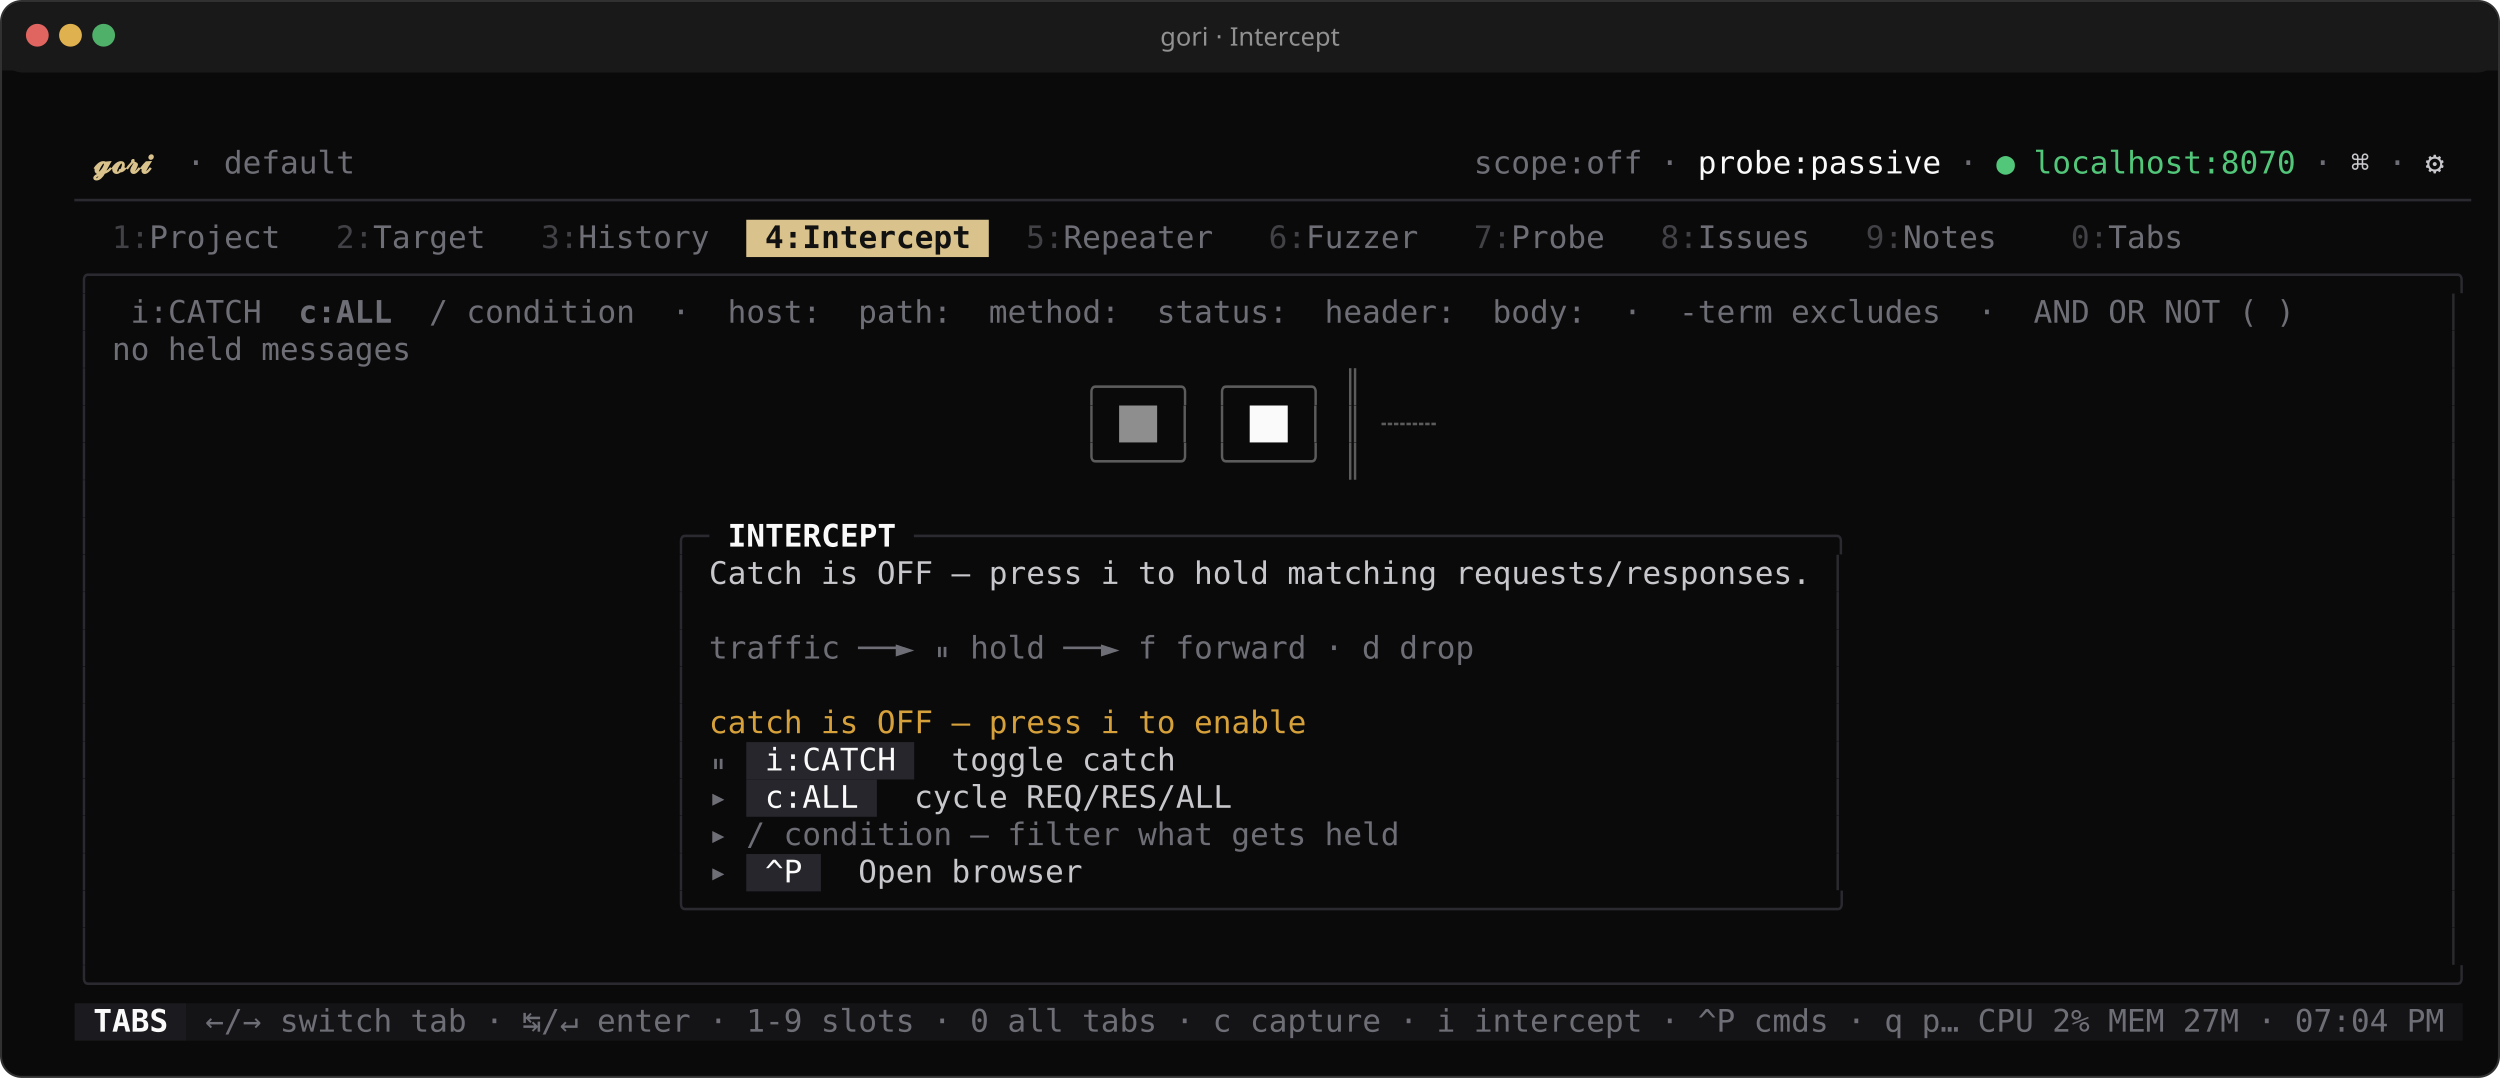
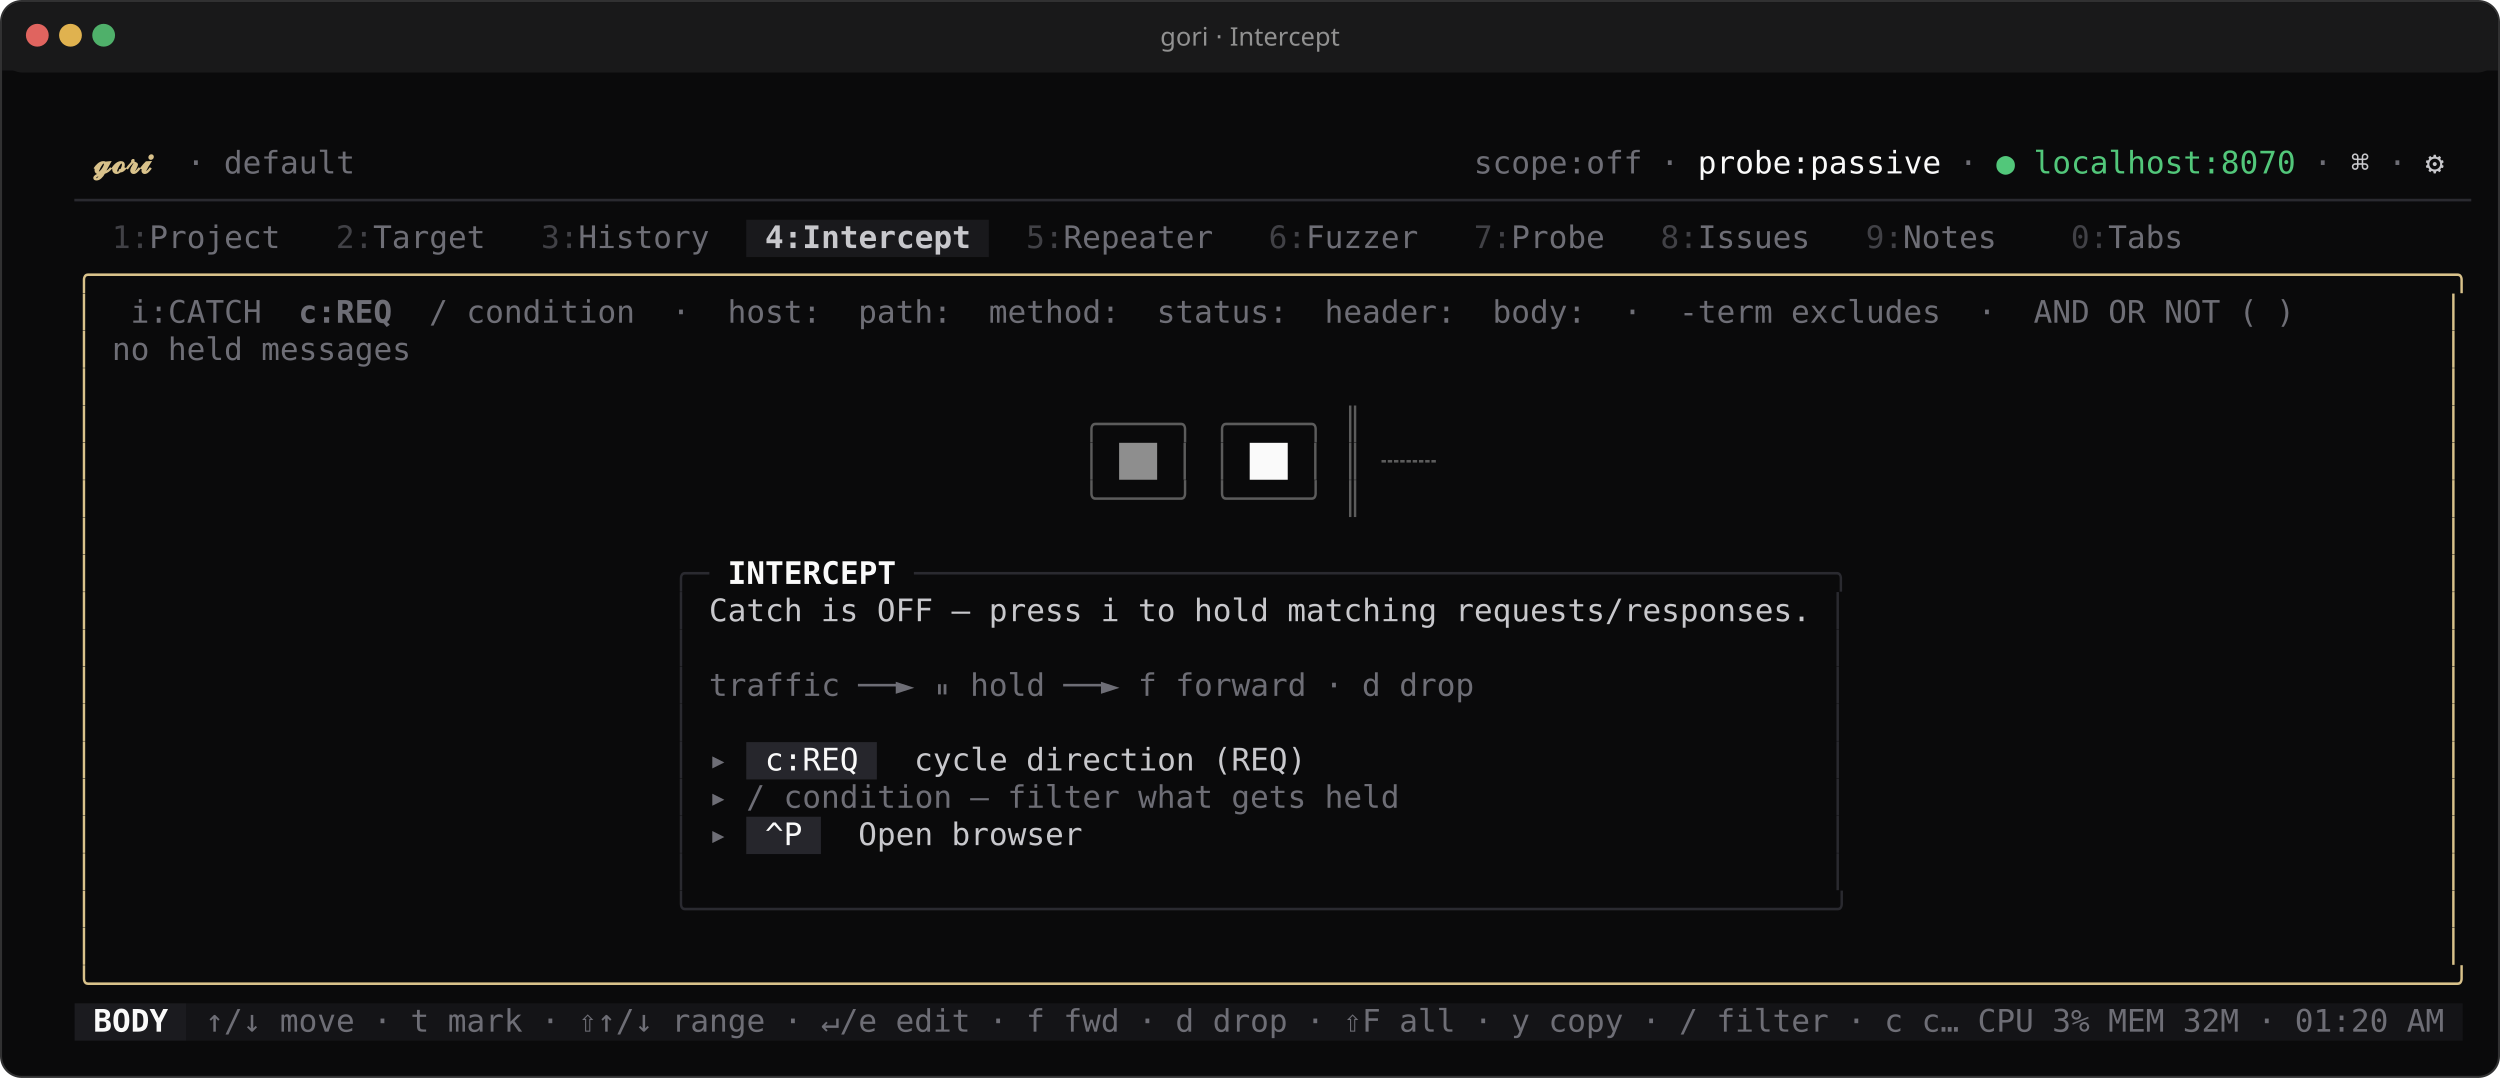
<svg xmlns="http://www.w3.org/2000/svg" width="1206" height="520" viewBox="0 0 1206.0 520.0" font-family="ui-monospace,'SF Mono','JetBrains Mono',Menlo,Consolas,monospace" font-size="15.0px" role="img" aria-label="gori · Intercept">
  <rect x="0.5" y="0.5" width="1205.0" height="519.0" rx="10" ry="10" fill="#0a0a0b" stroke="#313132" stroke-width="1" />
  <rect x="1" y="1" width="1204.0" height="34.0" rx="10" ry="10" fill="#19191a" />
  <rect x="1" y="24.0" width="1204.0" height="10" fill="#19191a" />
  <circle cx="18.0" cy="17.0" r="5.5" fill="#e0645f" />
  <circle cx="34.0" cy="17.0" r="5.5" fill="#e0b24f" />
  <circle cx="50.0" cy="17.0" r="5.5" fill="#4fb06a" />
  <text x="603.0" y="22.0" text-anchor="middle" fill="#919191" font-family="'Apple Symbols','Segoe UI Symbol','Cambria Math','STIX Two Math','Noto Sans Math','DejaVu Sans',ui-monospace,'SF Mono','JetBrains Mono',Menlo,Consolas,monospace" font-size="12.3px">gori · Intercept</text>
-   <rect x="360.00" y="106.00" width="117.00" height="18.00" fill="#d9c28b" />
-   <rect x="360.00" y="358.00" width="81.00" height="18.00" fill="#26262c" />
-   <rect x="360.00" y="376.00" width="63.00" height="18.00" fill="#26262c" />
-   <rect x="360.00" y="412.00" width="36.00" height="18.00" fill="#26262c" />
+   <rect x="360.00" y="106.00" width="117.00" height="18.00" fill="#19191c" />
+   <rect x="360.00" y="358.00" width="63.00" height="18.00" fill="#26262c" />
+   <rect x="360.00" y="394.00" width="36.00" height="18.00" fill="#26262c" />
  <rect x="36.00" y="484.00" width="54.00" height="18.00" fill="#1b1b1f" />
  <rect x="90.00" y="484.00" width="1098.00" height="18.00" fill="#141417" />
  <text x="45.00" y="83.68" textLength="36.00" lengthAdjust="spacingAndGlyphs" fill="#d9c28b" font-weight="700" xml:space="preserve">𝓰𝓸𝓻𝓲</text>
  <text x="90.00" y="83.68" textLength="9.00" lengthAdjust="spacingAndGlyphs" fill="#6e6e76" xml:space="preserve">·</text>
  <text x="108.00" y="83.68" textLength="63.00" lengthAdjust="spacingAndGlyphs" fill="#6e6e76" xml:space="preserve">default</text>
  <text x="711.00" y="83.68" textLength="81.00" lengthAdjust="spacingAndGlyphs" fill="#6e6e76" xml:space="preserve">scope:off</text>
  <text x="801.00" y="83.68" textLength="9.00" lengthAdjust="spacingAndGlyphs" fill="#6e6e76" xml:space="preserve">·</text>
  <text x="819.00" y="83.68" textLength="117.00" lengthAdjust="spacingAndGlyphs" fill="#fafafa" xml:space="preserve">probe:passive</text>
  <text x="945.00" y="83.68" textLength="9.00" lengthAdjust="spacingAndGlyphs" fill="#6e6e76" xml:space="preserve">·</text>
  <text x="963.00" y="83.68" textLength="9.00" lengthAdjust="spacingAndGlyphs" fill="#52c77a" xml:space="preserve">●</text>
  <text x="981.00" y="83.68" textLength="126.00" lengthAdjust="spacingAndGlyphs" fill="#52c77a" xml:space="preserve">localhost:8070</text>
  <text x="1116.00" y="83.68" textLength="9.00" lengthAdjust="spacingAndGlyphs" fill="#6e6e76" xml:space="preserve">·</text>
  <text x="1134.00" y="83.68" textLength="9.00" lengthAdjust="spacingAndGlyphs" fill="#c8c8cc" xml:space="preserve">⌘</text>
  <text x="1152.00" y="83.68" textLength="9.00" lengthAdjust="spacingAndGlyphs" fill="#6e6e76" xml:space="preserve">·</text>
  <text x="1170.00" y="83.68" textLength="9.00" lengthAdjust="spacingAndGlyphs" fill="#c8c8cc" xml:space="preserve">⚙</text>
  <text x="36.00" y="101.68" textLength="1152.00" lengthAdjust="spacingAndGlyphs" fill="#2a2a30" xml:space="preserve">────────────────────────────────────────────────────────────────────────────────────────────────────────────────────────────────</text>
  <text x="54.00" y="119.68" textLength="18.00" lengthAdjust="spacingAndGlyphs" fill="#414146" xml:space="preserve">1:</text>
  <text x="72.00" y="119.68" textLength="63.00" lengthAdjust="spacingAndGlyphs" fill="#6e6e76" xml:space="preserve">Project</text>
  <text x="162.00" y="119.68" textLength="18.00" lengthAdjust="spacingAndGlyphs" fill="#414146" xml:space="preserve">2:</text>
  <text x="180.00" y="119.68" textLength="54.00" lengthAdjust="spacingAndGlyphs" fill="#6e6e76" xml:space="preserve">Target</text>
  <text x="261.00" y="119.68" textLength="18.00" lengthAdjust="spacingAndGlyphs" fill="#414146" xml:space="preserve">3:</text>
  <text x="279.00" y="119.68" textLength="63.00" lengthAdjust="spacingAndGlyphs" fill="#6e6e76" xml:space="preserve">History</text>
-   <text x="369.00" y="119.68" textLength="99.00" lengthAdjust="spacingAndGlyphs" fill="#111111" font-weight="700" xml:space="preserve">4:Intercept</text>
+   <text x="369.00" y="119.68" textLength="99.00" lengthAdjust="spacingAndGlyphs" fill="#c8c8cc" font-weight="700" xml:space="preserve">4:Intercept</text>
  <text x="495.00" y="119.68" textLength="18.00" lengthAdjust="spacingAndGlyphs" fill="#414146" xml:space="preserve">5:</text>
  <text x="513.00" y="119.68" textLength="72.00" lengthAdjust="spacingAndGlyphs" fill="#6e6e76" xml:space="preserve">Repeater</text>
  <text x="612.00" y="119.68" textLength="18.00" lengthAdjust="spacingAndGlyphs" fill="#414146" xml:space="preserve">6:</text>
  <text x="630.00" y="119.68" textLength="54.00" lengthAdjust="spacingAndGlyphs" fill="#6e6e76" xml:space="preserve">Fuzzer</text>
  <text x="711.00" y="119.68" textLength="18.00" lengthAdjust="spacingAndGlyphs" fill="#414146" xml:space="preserve">7:</text>
  <text x="729.00" y="119.68" textLength="45.00" lengthAdjust="spacingAndGlyphs" fill="#6e6e76" xml:space="preserve">Probe</text>
  <text x="801.00" y="119.68" textLength="18.00" lengthAdjust="spacingAndGlyphs" fill="#414146" xml:space="preserve">8:</text>
  <text x="819.00" y="119.68" textLength="54.00" lengthAdjust="spacingAndGlyphs" fill="#6e6e76" xml:space="preserve">Issues</text>
  <text x="900.00" y="119.68" textLength="18.00" lengthAdjust="spacingAndGlyphs" fill="#414146" xml:space="preserve">9:</text>
  <text x="918.00" y="119.68" textLength="45.00" lengthAdjust="spacingAndGlyphs" fill="#6e6e76" xml:space="preserve">Notes</text>
  <text x="999.00" y="119.68" textLength="18.00" lengthAdjust="spacingAndGlyphs" fill="#414146" xml:space="preserve">0:</text>
  <text x="1017.00" y="119.68" textLength="36.00" lengthAdjust="spacingAndGlyphs" fill="#6e6e76" xml:space="preserve">Tabs</text>
-   <text x="36.00" y="137.68" textLength="1152.00" lengthAdjust="spacingAndGlyphs" fill="#2a2a30" xml:space="preserve">╭──────────────────────────────────────────────────────────────────────────────────────────────────────────────────────────────╮</text>
-   <text x="36.00" y="155.68" textLength="9.00" lengthAdjust="spacingAndGlyphs" fill="#2a2a30" xml:space="preserve">│</text>
+   <text x="36.00" y="137.68" textLength="1152.00" lengthAdjust="spacingAndGlyphs" fill="#d9c28b" xml:space="preserve">╭──────────────────────────────────────────────────────────────────────────────────────────────────────────────────────────────╮</text>
+   <text x="36.00" y="155.68" textLength="9.00" lengthAdjust="spacingAndGlyphs" fill="#d9c28b" xml:space="preserve">│</text>
  <text x="63.00" y="155.68" textLength="63.00" lengthAdjust="spacingAndGlyphs" fill="#6e6e76" xml:space="preserve">i:CATCH</text>
-   <text x="144.00" y="155.68" textLength="45.00" lengthAdjust="spacingAndGlyphs" fill="#6e6e76" font-weight="700" xml:space="preserve">c:ALL</text>
+   <text x="144.00" y="155.68" textLength="45.00" lengthAdjust="spacingAndGlyphs" fill="#6e6e76" font-weight="700" xml:space="preserve">c:REQ</text>
  <text x="207.00" y="155.68" textLength="9.00" lengthAdjust="spacingAndGlyphs" fill="#6e6e76" xml:space="preserve">/</text>
  <text x="225.00" y="155.68" textLength="81.00" lengthAdjust="spacingAndGlyphs" fill="#6e6e76" xml:space="preserve">condition</text>
  <text x="324.00" y="155.68" textLength="9.00" lengthAdjust="spacingAndGlyphs" fill="#6e6e76" xml:space="preserve">·</text>
  <text x="351.00" y="155.68" textLength="45.00" lengthAdjust="spacingAndGlyphs" fill="#6e6e76" xml:space="preserve">host:</text>
  <text x="414.00" y="155.68" textLength="45.00" lengthAdjust="spacingAndGlyphs" fill="#6e6e76" xml:space="preserve">path:</text>
  <text x="477.00" y="155.68" textLength="63.00" lengthAdjust="spacingAndGlyphs" fill="#6e6e76" xml:space="preserve">method:</text>
  <text x="558.00" y="155.68" textLength="63.00" lengthAdjust="spacingAndGlyphs" fill="#6e6e76" xml:space="preserve">status:</text>
  <text x="639.00" y="155.68" textLength="63.00" lengthAdjust="spacingAndGlyphs" fill="#6e6e76" xml:space="preserve">header:</text>
  <text x="720.00" y="155.68" textLength="45.00" lengthAdjust="spacingAndGlyphs" fill="#6e6e76" xml:space="preserve">body:</text>
  <text x="783.00" y="155.68" textLength="9.00" lengthAdjust="spacingAndGlyphs" fill="#6e6e76" xml:space="preserve">·</text>
  <text x="810.00" y="155.68" textLength="45.00" lengthAdjust="spacingAndGlyphs" fill="#6e6e76" xml:space="preserve">-term</text>
  <text x="864.00" y="155.68" textLength="72.00" lengthAdjust="spacingAndGlyphs" fill="#6e6e76" xml:space="preserve">excludes</text>
  <text x="954.00" y="155.68" textLength="9.00" lengthAdjust="spacingAndGlyphs" fill="#6e6e76" xml:space="preserve">·</text>
  <text x="981.00" y="155.68" textLength="27.00" lengthAdjust="spacingAndGlyphs" fill="#6e6e76" xml:space="preserve">AND</text>
  <text x="1017.00" y="155.68" textLength="18.00" lengthAdjust="spacingAndGlyphs" fill="#6e6e76" xml:space="preserve">OR</text>
  <text x="1044.00" y="155.68" textLength="27.00" lengthAdjust="spacingAndGlyphs" fill="#6e6e76" xml:space="preserve">NOT</text>
  <text x="1080.00" y="155.68" textLength="9.00" lengthAdjust="spacingAndGlyphs" fill="#6e6e76" xml:space="preserve">(</text>
  <text x="1098.00" y="155.68" textLength="9.00" lengthAdjust="spacingAndGlyphs" fill="#6e6e76" xml:space="preserve">)</text>
-   <text x="1179.00" y="155.68" textLength="9.00" lengthAdjust="spacingAndGlyphs" fill="#2a2a30" xml:space="preserve">│</text>
-   <text x="36.00" y="173.68" textLength="9.00" lengthAdjust="spacingAndGlyphs" fill="#2a2a30" xml:space="preserve">│</text>
+   <text x="1179.00" y="155.68" textLength="9.00" lengthAdjust="spacingAndGlyphs" fill="#d9c28b" xml:space="preserve">│</text>
+   <text x="36.00" y="173.68" textLength="9.00" lengthAdjust="spacingAndGlyphs" fill="#d9c28b" xml:space="preserve">│</text>
  <text x="54.00" y="173.68" textLength="18.00" lengthAdjust="spacingAndGlyphs" fill="#6e6e76" xml:space="preserve">no</text>
  <text x="81.00" y="173.68" textLength="36.00" lengthAdjust="spacingAndGlyphs" fill="#6e6e76" xml:space="preserve">held</text>
  <text x="126.00" y="173.68" textLength="72.00" lengthAdjust="spacingAndGlyphs" fill="#6e6e76" xml:space="preserve">messages</text>
-   <text x="1179.00" y="173.68" textLength="9.00" lengthAdjust="spacingAndGlyphs" fill="#2a2a30" xml:space="preserve">│</text>
-   <text x="36.00" y="191.68" textLength="9.00" lengthAdjust="spacingAndGlyphs" fill="#2a2a30" xml:space="preserve">│</text>
-   <text x="522.00" y="191.68" textLength="54.00" lengthAdjust="spacingAndGlyphs" fill="#5c5c5c" xml:space="preserve">╭────╮</text>
-   <text x="585.00" y="191.68" textLength="54.00" lengthAdjust="spacingAndGlyphs" fill="#5c5c5c" xml:space="preserve">╭────╮</text>
-   <text x="648.00" y="191.68" textLength="9.00" lengthAdjust="spacingAndGlyphs" fill="#5c5c5c" xml:space="preserve">║</text>
-   <text x="1179.00" y="191.68" textLength="9.00" lengthAdjust="spacingAndGlyphs" fill="#2a2a30" xml:space="preserve">│</text>
-   <text x="36.00" y="209.68" textLength="9.00" lengthAdjust="spacingAndGlyphs" fill="#2a2a30" xml:space="preserve">│</text>
-   <text x="522.00" y="209.68" textLength="9.00" lengthAdjust="spacingAndGlyphs" fill="#5c5c5c" xml:space="preserve">│</text>
-   <text x="540.00" y="209.68" textLength="18.00" lengthAdjust="spacingAndGlyphs" fill="#8e8e8e" font-weight="700" xml:space="preserve">██</text>
-   <text x="567.00" y="209.68" textLength="9.00" lengthAdjust="spacingAndGlyphs" fill="#5c5c5c" xml:space="preserve">│</text>
-   <text x="585.00" y="209.68" textLength="9.00" lengthAdjust="spacingAndGlyphs" fill="#5c5c5c" xml:space="preserve">│</text>
-   <text x="603.00" y="209.68" textLength="18.00" lengthAdjust="spacingAndGlyphs" fill="#fafafa" font-weight="700" xml:space="preserve">██</text>
-   <text x="630.00" y="209.68" textLength="9.00" lengthAdjust="spacingAndGlyphs" fill="#5c5c5c" xml:space="preserve">│</text>
+   <text x="1179.00" y="173.68" textLength="9.00" lengthAdjust="spacingAndGlyphs" fill="#d9c28b" xml:space="preserve">│</text>
+   <text x="36.00" y="191.68" textLength="9.00" lengthAdjust="spacingAndGlyphs" fill="#d9c28b" xml:space="preserve">│</text>
+   <text x="1179.00" y="191.68" textLength="9.00" lengthAdjust="spacingAndGlyphs" fill="#d9c28b" xml:space="preserve">│</text>
+   <text x="36.00" y="209.68" textLength="9.00" lengthAdjust="spacingAndGlyphs" fill="#d9c28b" xml:space="preserve">│</text>
+   <text x="522.00" y="209.68" textLength="54.00" lengthAdjust="spacingAndGlyphs" fill="#5c5c5c" xml:space="preserve">╭────╮</text>
+   <text x="585.00" y="209.68" textLength="54.00" lengthAdjust="spacingAndGlyphs" fill="#5c5c5c" xml:space="preserve">╭────╮</text>
  <text x="648.00" y="209.68" textLength="9.00" lengthAdjust="spacingAndGlyphs" fill="#5c5c5c" xml:space="preserve">║</text>
-   <text x="666.00" y="209.68" textLength="27.00" lengthAdjust="spacingAndGlyphs" fill="#5c5c5c" xml:space="preserve">┄┄┄</text>
-   <text x="1179.00" y="209.68" textLength="9.00" lengthAdjust="spacingAndGlyphs" fill="#2a2a30" xml:space="preserve">│</text>
-   <text x="36.00" y="227.68" textLength="9.00" lengthAdjust="spacingAndGlyphs" fill="#2a2a30" xml:space="preserve">│</text>
-   <text x="522.00" y="227.68" textLength="54.00" lengthAdjust="spacingAndGlyphs" fill="#5c5c5c" xml:space="preserve">╰────╯</text>
-   <text x="585.00" y="227.68" textLength="54.00" lengthAdjust="spacingAndGlyphs" fill="#5c5c5c" xml:space="preserve">╰────╯</text>
+   <text x="1179.00" y="209.68" textLength="9.00" lengthAdjust="spacingAndGlyphs" fill="#d9c28b" xml:space="preserve">│</text>
+   <text x="36.00" y="227.68" textLength="9.00" lengthAdjust="spacingAndGlyphs" fill="#d9c28b" xml:space="preserve">│</text>
+   <text x="522.00" y="227.68" textLength="9.00" lengthAdjust="spacingAndGlyphs" fill="#5c5c5c" xml:space="preserve">│</text>
+   <text x="540.00" y="227.68" textLength="18.00" lengthAdjust="spacingAndGlyphs" fill="#8e8e8e" font-weight="700" xml:space="preserve">██</text>
+   <text x="567.00" y="227.68" textLength="9.00" lengthAdjust="spacingAndGlyphs" fill="#5c5c5c" xml:space="preserve">│</text>
+   <text x="585.00" y="227.68" textLength="9.00" lengthAdjust="spacingAndGlyphs" fill="#5c5c5c" xml:space="preserve">│</text>
+   <text x="603.00" y="227.68" textLength="18.00" lengthAdjust="spacingAndGlyphs" fill="#fafafa" font-weight="700" xml:space="preserve">██</text>
+   <text x="630.00" y="227.68" textLength="9.00" lengthAdjust="spacingAndGlyphs" fill="#5c5c5c" xml:space="preserve">│</text>
  <text x="648.00" y="227.68" textLength="9.00" lengthAdjust="spacingAndGlyphs" fill="#5c5c5c" xml:space="preserve">║</text>
-   <text x="1179.00" y="227.68" textLength="9.00" lengthAdjust="spacingAndGlyphs" fill="#2a2a30" xml:space="preserve">│</text>
-   <text x="36.00" y="245.68" textLength="9.00" lengthAdjust="spacingAndGlyphs" fill="#2a2a30" xml:space="preserve">│</text>
-   <text x="1179.00" y="245.68" textLength="9.00" lengthAdjust="spacingAndGlyphs" fill="#2a2a30" xml:space="preserve">│</text>
-   <text x="36.00" y="263.68" textLength="9.00" lengthAdjust="spacingAndGlyphs" fill="#2a2a30" xml:space="preserve">│</text>
-   <text x="324.00" y="263.68" textLength="18.00" lengthAdjust="spacingAndGlyphs" fill="#2a2a30" xml:space="preserve">╭─</text>
-   <text x="351.00" y="263.68" textLength="81.00" lengthAdjust="spacingAndGlyphs" fill="#fafafa" font-weight="700" xml:space="preserve">INTERCEPT</text>
-   <text x="441.00" y="263.68" textLength="450.00" lengthAdjust="spacingAndGlyphs" fill="#2a2a30" xml:space="preserve">─────────────────────────────────────────────────╮</text>
-   <text x="1179.00" y="263.68" textLength="9.00" lengthAdjust="spacingAndGlyphs" fill="#2a2a30" xml:space="preserve">│</text>
-   <text x="36.00" y="281.68" textLength="9.00" lengthAdjust="spacingAndGlyphs" fill="#2a2a30" xml:space="preserve">│</text>
-   <text x="324.00" y="281.68" textLength="9.00" lengthAdjust="spacingAndGlyphs" fill="#2a2a30" xml:space="preserve">│</text>
-   <text x="342.00" y="281.68" textLength="45.00" lengthAdjust="spacingAndGlyphs" fill="#c8c8cc" xml:space="preserve">Catch</text>
-   <text x="396.00" y="281.68" textLength="18.00" lengthAdjust="spacingAndGlyphs" fill="#c8c8cc" xml:space="preserve">is</text>
-   <text x="423.00" y="281.68" textLength="27.00" lengthAdjust="spacingAndGlyphs" fill="#c8c8cc" xml:space="preserve">OFF</text>
-   <text x="459.00" y="281.68" textLength="9.00" lengthAdjust="spacingAndGlyphs" fill="#c8c8cc" xml:space="preserve">—</text>
-   <text x="477.00" y="281.68" textLength="45.00" lengthAdjust="spacingAndGlyphs" fill="#c8c8cc" xml:space="preserve">press</text>
-   <text x="531.00" y="281.68" textLength="9.00" lengthAdjust="spacingAndGlyphs" fill="#c8c8cc" xml:space="preserve">i</text>
-   <text x="549.00" y="281.68" textLength="18.00" lengthAdjust="spacingAndGlyphs" fill="#c8c8cc" xml:space="preserve">to</text>
-   <text x="576.00" y="281.68" textLength="36.00" lengthAdjust="spacingAndGlyphs" fill="#c8c8cc" xml:space="preserve">hold</text>
-   <text x="621.00" y="281.68" textLength="72.00" lengthAdjust="spacingAndGlyphs" fill="#c8c8cc" xml:space="preserve">matching</text>
-   <text x="702.00" y="281.68" textLength="171.00" lengthAdjust="spacingAndGlyphs" fill="#c8c8cc" xml:space="preserve">requests/responses.</text>
-   <text x="882.00" y="281.68" textLength="9.00" lengthAdjust="spacingAndGlyphs" fill="#2a2a30" xml:space="preserve">│</text>
-   <text x="1179.00" y="281.68" textLength="9.00" lengthAdjust="spacingAndGlyphs" fill="#2a2a30" xml:space="preserve">│</text>
-   <text x="36.00" y="299.68" textLength="9.00" lengthAdjust="spacingAndGlyphs" fill="#2a2a30" xml:space="preserve">│</text>
+   <text x="666.00" y="227.68" textLength="27.00" lengthAdjust="spacingAndGlyphs" fill="#5c5c5c" xml:space="preserve">┄┄┄</text>
+   <text x="1179.00" y="227.68" textLength="9.00" lengthAdjust="spacingAndGlyphs" fill="#d9c28b" xml:space="preserve">│</text>
+   <text x="36.00" y="245.68" textLength="9.00" lengthAdjust="spacingAndGlyphs" fill="#d9c28b" xml:space="preserve">│</text>
+   <text x="522.00" y="245.68" textLength="54.00" lengthAdjust="spacingAndGlyphs" fill="#5c5c5c" xml:space="preserve">╰────╯</text>
+   <text x="585.00" y="245.68" textLength="54.00" lengthAdjust="spacingAndGlyphs" fill="#5c5c5c" xml:space="preserve">╰────╯</text>
+   <text x="648.00" y="245.68" textLength="9.00" lengthAdjust="spacingAndGlyphs" fill="#5c5c5c" xml:space="preserve">║</text>
+   <text x="1179.00" y="245.68" textLength="9.00" lengthAdjust="spacingAndGlyphs" fill="#d9c28b" xml:space="preserve">│</text>
+   <text x="36.00" y="263.68" textLength="9.00" lengthAdjust="spacingAndGlyphs" fill="#d9c28b" xml:space="preserve">│</text>
+   <text x="1179.00" y="263.68" textLength="9.00" lengthAdjust="spacingAndGlyphs" fill="#d9c28b" xml:space="preserve">│</text>
+   <text x="36.00" y="281.68" textLength="9.00" lengthAdjust="spacingAndGlyphs" fill="#d9c28b" xml:space="preserve">│</text>
+   <text x="324.00" y="281.68" textLength="18.00" lengthAdjust="spacingAndGlyphs" fill="#2a2a30" xml:space="preserve">╭─</text>
+   <text x="351.00" y="281.68" textLength="81.00" lengthAdjust="spacingAndGlyphs" fill="#fafafa" font-weight="700" xml:space="preserve">INTERCEPT</text>
+   <text x="441.00" y="281.68" textLength="450.00" lengthAdjust="spacingAndGlyphs" fill="#2a2a30" xml:space="preserve">─────────────────────────────────────────────────╮</text>
+   <text x="1179.00" y="281.68" textLength="9.00" lengthAdjust="spacingAndGlyphs" fill="#d9c28b" xml:space="preserve">│</text>
+   <text x="36.00" y="299.68" textLength="9.00" lengthAdjust="spacingAndGlyphs" fill="#d9c28b" xml:space="preserve">│</text>
  <text x="324.00" y="299.68" textLength="9.00" lengthAdjust="spacingAndGlyphs" fill="#2a2a30" xml:space="preserve">│</text>
+   <text x="342.00" y="299.68" textLength="45.00" lengthAdjust="spacingAndGlyphs" fill="#c8c8cc" xml:space="preserve">Catch</text>
+   <text x="396.00" y="299.68" textLength="18.00" lengthAdjust="spacingAndGlyphs" fill="#c8c8cc" xml:space="preserve">is</text>
+   <text x="423.00" y="299.68" textLength="27.00" lengthAdjust="spacingAndGlyphs" fill="#c8c8cc" xml:space="preserve">OFF</text>
+   <text x="459.00" y="299.68" textLength="9.00" lengthAdjust="spacingAndGlyphs" fill="#c8c8cc" xml:space="preserve">—</text>
+   <text x="477.00" y="299.68" textLength="45.00" lengthAdjust="spacingAndGlyphs" fill="#c8c8cc" xml:space="preserve">press</text>
+   <text x="531.00" y="299.68" textLength="9.00" lengthAdjust="spacingAndGlyphs" fill="#c8c8cc" xml:space="preserve">i</text>
+   <text x="549.00" y="299.68" textLength="18.00" lengthAdjust="spacingAndGlyphs" fill="#c8c8cc" xml:space="preserve">to</text>
+   <text x="576.00" y="299.68" textLength="36.00" lengthAdjust="spacingAndGlyphs" fill="#c8c8cc" xml:space="preserve">hold</text>
+   <text x="621.00" y="299.68" textLength="72.00" lengthAdjust="spacingAndGlyphs" fill="#c8c8cc" xml:space="preserve">matching</text>
+   <text x="702.00" y="299.68" textLength="171.00" lengthAdjust="spacingAndGlyphs" fill="#c8c8cc" xml:space="preserve">requests/responses.</text>
  <text x="882.00" y="299.68" textLength="9.00" lengthAdjust="spacingAndGlyphs" fill="#2a2a30" xml:space="preserve">│</text>
-   <text x="1179.00" y="299.68" textLength="9.00" lengthAdjust="spacingAndGlyphs" fill="#2a2a30" xml:space="preserve">│</text>
-   <text x="36.00" y="317.68" textLength="9.00" lengthAdjust="spacingAndGlyphs" fill="#2a2a30" xml:space="preserve">│</text>
+   <text x="1179.00" y="299.68" textLength="9.00" lengthAdjust="spacingAndGlyphs" fill="#d9c28b" xml:space="preserve">│</text>
+   <text x="36.00" y="317.68" textLength="9.00" lengthAdjust="spacingAndGlyphs" fill="#d9c28b" xml:space="preserve">│</text>
  <text x="324.00" y="317.68" textLength="9.00" lengthAdjust="spacingAndGlyphs" fill="#2a2a30" xml:space="preserve">│</text>
-   <text x="342.00" y="317.68" textLength="63.00" lengthAdjust="spacingAndGlyphs" fill="#6e6e76" xml:space="preserve">traffic</text>
-   <text x="414.00" y="317.68" textLength="27.00" lengthAdjust="spacingAndGlyphs" fill="#6e6e76" xml:space="preserve">──►</text>
-   <text x="450.00" y="317.68" textLength="9.00" lengthAdjust="spacingAndGlyphs" fill="#6e6e76" xml:space="preserve">⏸</text>
-   <text x="468.00" y="317.68" textLength="36.00" lengthAdjust="spacingAndGlyphs" fill="#6e6e76" xml:space="preserve">hold</text>
-   <text x="513.00" y="317.68" textLength="27.00" lengthAdjust="spacingAndGlyphs" fill="#6e6e76" xml:space="preserve">──►</text>
-   <text x="549.00" y="317.68" textLength="9.00" lengthAdjust="spacingAndGlyphs" fill="#6e6e76" xml:space="preserve">f</text>
-   <text x="567.00" y="317.68" textLength="63.00" lengthAdjust="spacingAndGlyphs" fill="#6e6e76" xml:space="preserve">forward</text>
-   <text x="639.00" y="317.68" textLength="9.00" lengthAdjust="spacingAndGlyphs" fill="#6e6e76" xml:space="preserve">·</text>
-   <text x="657.00" y="317.68" textLength="9.00" lengthAdjust="spacingAndGlyphs" fill="#6e6e76" xml:space="preserve">d</text>
-   <text x="675.00" y="317.68" textLength="36.00" lengthAdjust="spacingAndGlyphs" fill="#6e6e76" xml:space="preserve">drop</text>
  <text x="882.00" y="317.68" textLength="9.00" lengthAdjust="spacingAndGlyphs" fill="#2a2a30" xml:space="preserve">│</text>
-   <text x="1179.00" y="317.68" textLength="9.00" lengthAdjust="spacingAndGlyphs" fill="#2a2a30" xml:space="preserve">│</text>
-   <text x="36.00" y="335.68" textLength="9.00" lengthAdjust="spacingAndGlyphs" fill="#2a2a30" xml:space="preserve">│</text>
+   <text x="1179.00" y="317.68" textLength="9.00" lengthAdjust="spacingAndGlyphs" fill="#d9c28b" xml:space="preserve">│</text>
+   <text x="36.00" y="335.68" textLength="9.00" lengthAdjust="spacingAndGlyphs" fill="#d9c28b" xml:space="preserve">│</text>
  <text x="324.00" y="335.68" textLength="9.00" lengthAdjust="spacingAndGlyphs" fill="#2a2a30" xml:space="preserve">│</text>
+   <text x="342.00" y="335.68" textLength="63.00" lengthAdjust="spacingAndGlyphs" fill="#6e6e76" xml:space="preserve">traffic</text>
+   <text x="414.00" y="335.68" textLength="27.00" lengthAdjust="spacingAndGlyphs" fill="#6e6e76" xml:space="preserve">──►</text>
+   <text x="450.00" y="335.68" textLength="9.00" lengthAdjust="spacingAndGlyphs" fill="#6e6e76" xml:space="preserve">⏸</text>
+   <text x="468.00" y="335.68" textLength="36.00" lengthAdjust="spacingAndGlyphs" fill="#6e6e76" xml:space="preserve">hold</text>
+   <text x="513.00" y="335.68" textLength="27.00" lengthAdjust="spacingAndGlyphs" fill="#6e6e76" xml:space="preserve">──►</text>
+   <text x="549.00" y="335.68" textLength="9.00" lengthAdjust="spacingAndGlyphs" fill="#6e6e76" xml:space="preserve">f</text>
+   <text x="567.00" y="335.68" textLength="63.00" lengthAdjust="spacingAndGlyphs" fill="#6e6e76" xml:space="preserve">forward</text>
+   <text x="639.00" y="335.68" textLength="9.00" lengthAdjust="spacingAndGlyphs" fill="#6e6e76" xml:space="preserve">·</text>
+   <text x="657.00" y="335.68" textLength="9.00" lengthAdjust="spacingAndGlyphs" fill="#6e6e76" xml:space="preserve">d</text>
+   <text x="675.00" y="335.68" textLength="36.00" lengthAdjust="spacingAndGlyphs" fill="#6e6e76" xml:space="preserve">drop</text>
  <text x="882.00" y="335.68" textLength="9.00" lengthAdjust="spacingAndGlyphs" fill="#2a2a30" xml:space="preserve">│</text>
-   <text x="1179.00" y="335.68" textLength="9.00" lengthAdjust="spacingAndGlyphs" fill="#2a2a30" xml:space="preserve">│</text>
-   <text x="36.00" y="353.68" textLength="9.00" lengthAdjust="spacingAndGlyphs" fill="#2a2a30" xml:space="preserve">│</text>
+   <text x="1179.00" y="335.68" textLength="9.00" lengthAdjust="spacingAndGlyphs" fill="#d9c28b" xml:space="preserve">│</text>
+   <text x="36.00" y="353.68" textLength="9.00" lengthAdjust="spacingAndGlyphs" fill="#d9c28b" xml:space="preserve">│</text>
  <text x="324.00" y="353.68" textLength="9.00" lengthAdjust="spacingAndGlyphs" fill="#2a2a30" xml:space="preserve">│</text>
-   <text x="342.00" y="353.68" textLength="45.00" lengthAdjust="spacingAndGlyphs" fill="#d6a13a" xml:space="preserve">catch</text>
-   <text x="396.00" y="353.68" textLength="18.00" lengthAdjust="spacingAndGlyphs" fill="#d6a13a" xml:space="preserve">is</text>
-   <text x="423.00" y="353.68" textLength="27.00" lengthAdjust="spacingAndGlyphs" fill="#d6a13a" xml:space="preserve">OFF</text>
-   <text x="459.00" y="353.68" textLength="9.00" lengthAdjust="spacingAndGlyphs" fill="#d6a13a" xml:space="preserve">—</text>
-   <text x="477.00" y="353.68" textLength="45.00" lengthAdjust="spacingAndGlyphs" fill="#d6a13a" xml:space="preserve">press</text>
-   <text x="531.00" y="353.68" textLength="9.00" lengthAdjust="spacingAndGlyphs" fill="#d6a13a" xml:space="preserve">i</text>
-   <text x="549.00" y="353.68" textLength="18.00" lengthAdjust="spacingAndGlyphs" fill="#d6a13a" xml:space="preserve">to</text>
-   <text x="576.00" y="353.68" textLength="54.00" lengthAdjust="spacingAndGlyphs" fill="#d6a13a" xml:space="preserve">enable</text>
  <text x="882.00" y="353.68" textLength="9.00" lengthAdjust="spacingAndGlyphs" fill="#2a2a30" xml:space="preserve">│</text>
-   <text x="1179.00" y="353.68" textLength="9.00" lengthAdjust="spacingAndGlyphs" fill="#2a2a30" xml:space="preserve">│</text>
-   <text x="36.00" y="371.68" textLength="9.00" lengthAdjust="spacingAndGlyphs" fill="#2a2a30" xml:space="preserve">│</text>
+   <text x="1179.00" y="353.68" textLength="9.00" lengthAdjust="spacingAndGlyphs" fill="#d9c28b" xml:space="preserve">│</text>
+   <text x="36.00" y="371.68" textLength="9.00" lengthAdjust="spacingAndGlyphs" fill="#d9c28b" xml:space="preserve">│</text>
  <text x="324.00" y="371.68" textLength="9.00" lengthAdjust="spacingAndGlyphs" fill="#2a2a30" xml:space="preserve">│</text>
-   <text x="342.00" y="371.68" textLength="9.00" lengthAdjust="spacingAndGlyphs" fill="#6e6e76" xml:space="preserve">⏸</text>
-   <text x="369.00" y="371.68" textLength="63.00" lengthAdjust="spacingAndGlyphs" fill="#fafafa" xml:space="preserve">i:CATCH</text>
-   <text x="459.00" y="371.68" textLength="54.00" lengthAdjust="spacingAndGlyphs" fill="#c8c8cc" xml:space="preserve">toggle</text>
-   <text x="522.00" y="371.68" textLength="45.00" lengthAdjust="spacingAndGlyphs" fill="#c8c8cc" xml:space="preserve">catch</text>
+   <text x="342.00" y="371.68" textLength="9.00" lengthAdjust="spacingAndGlyphs" fill="#6e6e76" xml:space="preserve">▸</text>
+   <text x="369.00" y="371.68" textLength="45.00" lengthAdjust="spacingAndGlyphs" fill="#fafafa" xml:space="preserve">c:REQ</text>
+   <text x="441.00" y="371.68" textLength="45.00" lengthAdjust="spacingAndGlyphs" fill="#c8c8cc" xml:space="preserve">cycle</text>
+   <text x="495.00" y="371.68" textLength="81.00" lengthAdjust="spacingAndGlyphs" fill="#c8c8cc" xml:space="preserve">direction</text>
+   <text x="585.00" y="371.68" textLength="45.00" lengthAdjust="spacingAndGlyphs" fill="#c8c8cc" xml:space="preserve">(REQ)</text>
  <text x="882.00" y="371.68" textLength="9.00" lengthAdjust="spacingAndGlyphs" fill="#2a2a30" xml:space="preserve">│</text>
-   <text x="1179.00" y="371.68" textLength="9.00" lengthAdjust="spacingAndGlyphs" fill="#2a2a30" xml:space="preserve">│</text>
-   <text x="36.00" y="389.68" textLength="9.00" lengthAdjust="spacingAndGlyphs" fill="#2a2a30" xml:space="preserve">│</text>
+   <text x="1179.00" y="371.68" textLength="9.00" lengthAdjust="spacingAndGlyphs" fill="#d9c28b" xml:space="preserve">│</text>
+   <text x="36.00" y="389.68" textLength="9.00" lengthAdjust="spacingAndGlyphs" fill="#d9c28b" xml:space="preserve">│</text>
  <text x="324.00" y="389.68" textLength="9.00" lengthAdjust="spacingAndGlyphs" fill="#2a2a30" xml:space="preserve">│</text>
  <text x="342.00" y="389.68" textLength="9.00" lengthAdjust="spacingAndGlyphs" fill="#6e6e76" xml:space="preserve">▸</text>
-   <text x="369.00" y="389.68" textLength="45.00" lengthAdjust="spacingAndGlyphs" fill="#fafafa" xml:space="preserve">c:ALL</text>
-   <text x="441.00" y="389.68" textLength="45.00" lengthAdjust="spacingAndGlyphs" fill="#c8c8cc" xml:space="preserve">cycle</text>
-   <text x="495.00" y="389.68" textLength="99.00" lengthAdjust="spacingAndGlyphs" fill="#c8c8cc" xml:space="preserve">REQ/RES/ALL</text>
+   <text x="360.00" y="389.68" textLength="9.00" lengthAdjust="spacingAndGlyphs" fill="#6e6e76" xml:space="preserve">/</text>
+   <text x="378.00" y="389.68" textLength="81.00" lengthAdjust="spacingAndGlyphs" fill="#6e6e76" xml:space="preserve">condition</text>
+   <text x="468.00" y="389.68" textLength="9.00" lengthAdjust="spacingAndGlyphs" fill="#6e6e76" xml:space="preserve">—</text>
+   <text x="486.00" y="389.68" textLength="54.00" lengthAdjust="spacingAndGlyphs" fill="#6e6e76" xml:space="preserve">filter</text>
+   <text x="549.00" y="389.68" textLength="36.00" lengthAdjust="spacingAndGlyphs" fill="#6e6e76" xml:space="preserve">what</text>
+   <text x="594.00" y="389.68" textLength="36.00" lengthAdjust="spacingAndGlyphs" fill="#6e6e76" xml:space="preserve">gets</text>
+   <text x="639.00" y="389.68" textLength="36.00" lengthAdjust="spacingAndGlyphs" fill="#6e6e76" xml:space="preserve">held</text>
  <text x="882.00" y="389.68" textLength="9.00" lengthAdjust="spacingAndGlyphs" fill="#2a2a30" xml:space="preserve">│</text>
-   <text x="1179.00" y="389.68" textLength="9.00" lengthAdjust="spacingAndGlyphs" fill="#2a2a30" xml:space="preserve">│</text>
-   <text x="36.00" y="407.68" textLength="9.00" lengthAdjust="spacingAndGlyphs" fill="#2a2a30" xml:space="preserve">│</text>
+   <text x="1179.00" y="389.68" textLength="9.00" lengthAdjust="spacingAndGlyphs" fill="#d9c28b" xml:space="preserve">│</text>
+   <text x="36.00" y="407.68" textLength="9.00" lengthAdjust="spacingAndGlyphs" fill="#d9c28b" xml:space="preserve">│</text>
  <text x="324.00" y="407.68" textLength="9.00" lengthAdjust="spacingAndGlyphs" fill="#2a2a30" xml:space="preserve">│</text>
  <text x="342.00" y="407.68" textLength="9.00" lengthAdjust="spacingAndGlyphs" fill="#6e6e76" xml:space="preserve">▸</text>
-   <text x="360.00" y="407.68" textLength="9.00" lengthAdjust="spacingAndGlyphs" fill="#6e6e76" xml:space="preserve">/</text>
-   <text x="378.00" y="407.68" textLength="81.00" lengthAdjust="spacingAndGlyphs" fill="#6e6e76" xml:space="preserve">condition</text>
-   <text x="468.00" y="407.68" textLength="9.00" lengthAdjust="spacingAndGlyphs" fill="#6e6e76" xml:space="preserve">—</text>
-   <text x="486.00" y="407.68" textLength="54.00" lengthAdjust="spacingAndGlyphs" fill="#6e6e76" xml:space="preserve">filter</text>
-   <text x="549.00" y="407.68" textLength="36.00" lengthAdjust="spacingAndGlyphs" fill="#6e6e76" xml:space="preserve">what</text>
-   <text x="594.00" y="407.68" textLength="36.00" lengthAdjust="spacingAndGlyphs" fill="#6e6e76" xml:space="preserve">gets</text>
-   <text x="639.00" y="407.68" textLength="36.00" lengthAdjust="spacingAndGlyphs" fill="#6e6e76" xml:space="preserve">held</text>
+   <text x="369.00" y="407.68" textLength="18.00" lengthAdjust="spacingAndGlyphs" fill="#fafafa" xml:space="preserve">^P</text>
+   <text x="414.00" y="407.68" textLength="36.00" lengthAdjust="spacingAndGlyphs" fill="#c8c8cc" xml:space="preserve">Open</text>
+   <text x="459.00" y="407.68" textLength="63.00" lengthAdjust="spacingAndGlyphs" fill="#c8c8cc" xml:space="preserve">browser</text>
  <text x="882.00" y="407.68" textLength="9.00" lengthAdjust="spacingAndGlyphs" fill="#2a2a30" xml:space="preserve">│</text>
-   <text x="1179.00" y="407.68" textLength="9.00" lengthAdjust="spacingAndGlyphs" fill="#2a2a30" xml:space="preserve">│</text>
-   <text x="36.00" y="425.68" textLength="9.00" lengthAdjust="spacingAndGlyphs" fill="#2a2a30" xml:space="preserve">│</text>
+   <text x="1179.00" y="407.68" textLength="9.00" lengthAdjust="spacingAndGlyphs" fill="#d9c28b" xml:space="preserve">│</text>
+   <text x="36.00" y="425.68" textLength="9.00" lengthAdjust="spacingAndGlyphs" fill="#d9c28b" xml:space="preserve">│</text>
  <text x="324.00" y="425.68" textLength="9.00" lengthAdjust="spacingAndGlyphs" fill="#2a2a30" xml:space="preserve">│</text>
-   <text x="342.00" y="425.68" textLength="9.00" lengthAdjust="spacingAndGlyphs" fill="#6e6e76" xml:space="preserve">▸</text>
-   <text x="369.00" y="425.68" textLength="18.00" lengthAdjust="spacingAndGlyphs" fill="#fafafa" xml:space="preserve">^P</text>
-   <text x="414.00" y="425.68" textLength="36.00" lengthAdjust="spacingAndGlyphs" fill="#c8c8cc" xml:space="preserve">Open</text>
-   <text x="459.00" y="425.68" textLength="63.00" lengthAdjust="spacingAndGlyphs" fill="#c8c8cc" xml:space="preserve">browser</text>
  <text x="882.00" y="425.68" textLength="9.00" lengthAdjust="spacingAndGlyphs" fill="#2a2a30" xml:space="preserve">│</text>
-   <text x="1179.00" y="425.68" textLength="9.00" lengthAdjust="spacingAndGlyphs" fill="#2a2a30" xml:space="preserve">│</text>
-   <text x="36.00" y="443.68" textLength="9.00" lengthAdjust="spacingAndGlyphs" fill="#2a2a30" xml:space="preserve">│</text>
+   <text x="1179.00" y="425.68" textLength="9.00" lengthAdjust="spacingAndGlyphs" fill="#d9c28b" xml:space="preserve">│</text>
+   <text x="36.00" y="443.68" textLength="9.00" lengthAdjust="spacingAndGlyphs" fill="#d9c28b" xml:space="preserve">│</text>
  <text x="324.00" y="443.68" textLength="567.00" lengthAdjust="spacingAndGlyphs" fill="#2a2a30" xml:space="preserve">╰─────────────────────────────────────────────────────────────╯</text>
-   <text x="1179.00" y="443.68" textLength="9.00" lengthAdjust="spacingAndGlyphs" fill="#2a2a30" xml:space="preserve">│</text>
-   <text x="36.00" y="461.68" textLength="9.00" lengthAdjust="spacingAndGlyphs" fill="#2a2a30" xml:space="preserve">│</text>
-   <text x="1179.00" y="461.68" textLength="9.00" lengthAdjust="spacingAndGlyphs" fill="#2a2a30" xml:space="preserve">│</text>
-   <text x="36.00" y="479.68" textLength="1152.00" lengthAdjust="spacingAndGlyphs" fill="#2a2a30" xml:space="preserve">╰──────────────────────────────────────────────────────────────────────────────────────────────────────────────────────────────╯</text>
-   <text x="45.00" y="497.68" textLength="36.00" lengthAdjust="spacingAndGlyphs" fill="#fafafa" font-weight="700" xml:space="preserve">TABS</text>
-   <text x="99.00" y="497.68" textLength="27.00" lengthAdjust="spacingAndGlyphs" fill="#6e6e76" xml:space="preserve">←/→</text>
-   <text x="135.00" y="497.68" textLength="54.00" lengthAdjust="spacingAndGlyphs" fill="#6e6e76" xml:space="preserve">switch</text>
-   <text x="198.00" y="497.68" textLength="27.00" lengthAdjust="spacingAndGlyphs" fill="#6e6e76" xml:space="preserve">tab</text>
-   <text x="234.00" y="497.68" textLength="9.00" lengthAdjust="spacingAndGlyphs" fill="#6e6e76" xml:space="preserve">·</text>
-   <text x="252.00" y="497.68" textLength="27.00" lengthAdjust="spacingAndGlyphs" fill="#6e6e76" xml:space="preserve">↹/↵</text>
-   <text x="288.00" y="497.68" textLength="45.00" lengthAdjust="spacingAndGlyphs" fill="#6e6e76" xml:space="preserve">enter</text>
-   <text x="342.00" y="497.68" textLength="9.00" lengthAdjust="spacingAndGlyphs" fill="#6e6e76" xml:space="preserve">·</text>
-   <text x="360.00" y="497.68" textLength="27.00" lengthAdjust="spacingAndGlyphs" fill="#6e6e76" xml:space="preserve">1-9</text>
-   <text x="396.00" y="497.68" textLength="45.00" lengthAdjust="spacingAndGlyphs" fill="#6e6e76" xml:space="preserve">slots</text>
-   <text x="450.00" y="497.68" textLength="9.00" lengthAdjust="spacingAndGlyphs" fill="#6e6e76" xml:space="preserve">·</text>
-   <text x="468.00" y="497.68" textLength="9.00" lengthAdjust="spacingAndGlyphs" fill="#6e6e76" xml:space="preserve">0</text>
-   <text x="486.00" y="497.68" textLength="27.00" lengthAdjust="spacingAndGlyphs" fill="#6e6e76" xml:space="preserve">all</text>
-   <text x="522.00" y="497.68" textLength="36.00" lengthAdjust="spacingAndGlyphs" fill="#6e6e76" xml:space="preserve">tabs</text>
-   <text x="567.00" y="497.68" textLength="9.00" lengthAdjust="spacingAndGlyphs" fill="#6e6e76" xml:space="preserve">·</text>
-   <text x="585.00" y="497.68" textLength="9.00" lengthAdjust="spacingAndGlyphs" fill="#6e6e76" xml:space="preserve">c</text>
-   <text x="603.00" y="497.68" textLength="63.00" lengthAdjust="spacingAndGlyphs" fill="#6e6e76" xml:space="preserve">capture</text>
-   <text x="675.00" y="497.68" textLength="9.00" lengthAdjust="spacingAndGlyphs" fill="#6e6e76" xml:space="preserve">·</text>
-   <text x="693.00" y="497.68" textLength="9.00" lengthAdjust="spacingAndGlyphs" fill="#6e6e76" xml:space="preserve">i</text>
-   <text x="711.00" y="497.68" textLength="81.00" lengthAdjust="spacingAndGlyphs" fill="#6e6e76" xml:space="preserve">intercept</text>
-   <text x="801.00" y="497.68" textLength="9.00" lengthAdjust="spacingAndGlyphs" fill="#6e6e76" xml:space="preserve">·</text>
-   <text x="819.00" y="497.68" textLength="18.00" lengthAdjust="spacingAndGlyphs" fill="#6e6e76" xml:space="preserve">^P</text>
-   <text x="846.00" y="497.68" textLength="36.00" lengthAdjust="spacingAndGlyphs" fill="#6e6e76" xml:space="preserve">cmds</text>
+   <text x="1179.00" y="443.68" textLength="9.00" lengthAdjust="spacingAndGlyphs" fill="#d9c28b" xml:space="preserve">│</text>
+   <text x="36.00" y="461.68" textLength="9.00" lengthAdjust="spacingAndGlyphs" fill="#d9c28b" xml:space="preserve">│</text>
+   <text x="1179.00" y="461.68" textLength="9.00" lengthAdjust="spacingAndGlyphs" fill="#d9c28b" xml:space="preserve">│</text>
+   <text x="36.00" y="479.68" textLength="1152.00" lengthAdjust="spacingAndGlyphs" fill="#d9c28b" xml:space="preserve">╰──────────────────────────────────────────────────────────────────────────────────────────────────────────────────────────────╯</text>
+   <text x="45.00" y="497.68" textLength="36.00" lengthAdjust="spacingAndGlyphs" fill="#fafafa" font-weight="700" xml:space="preserve">BODY</text>
+   <text x="99.00" y="497.68" textLength="27.00" lengthAdjust="spacingAndGlyphs" fill="#6e6e76" xml:space="preserve">↑/↓</text>
+   <text x="135.00" y="497.68" textLength="36.00" lengthAdjust="spacingAndGlyphs" fill="#6e6e76" xml:space="preserve">move</text>
+   <text x="180.00" y="497.68" textLength="9.00" lengthAdjust="spacingAndGlyphs" fill="#6e6e76" xml:space="preserve">·</text>
+   <text x="198.00" y="497.68" textLength="9.00" lengthAdjust="spacingAndGlyphs" fill="#6e6e76" xml:space="preserve">t</text>
+   <text x="216.00" y="497.68" textLength="36.00" lengthAdjust="spacingAndGlyphs" fill="#6e6e76" xml:space="preserve">mark</text>
+   <text x="261.00" y="497.68" textLength="9.00" lengthAdjust="spacingAndGlyphs" fill="#6e6e76" xml:space="preserve">·</text>
+   <text x="279.00" y="497.68" textLength="36.00" lengthAdjust="spacingAndGlyphs" fill="#6e6e76" xml:space="preserve">⇧↑/↓</text>
+   <text x="324.00" y="497.68" textLength="45.00" lengthAdjust="spacingAndGlyphs" fill="#6e6e76" xml:space="preserve">range</text>
+   <text x="378.00" y="497.68" textLength="9.00" lengthAdjust="spacingAndGlyphs" fill="#6e6e76" xml:space="preserve">·</text>
+   <text x="396.00" y="497.68" textLength="27.00" lengthAdjust="spacingAndGlyphs" fill="#6e6e76" xml:space="preserve">↵/e</text>
+   <text x="432.00" y="497.68" textLength="36.00" lengthAdjust="spacingAndGlyphs" fill="#6e6e76" xml:space="preserve">edit</text>
+   <text x="477.00" y="497.68" textLength="9.00" lengthAdjust="spacingAndGlyphs" fill="#6e6e76" xml:space="preserve">·</text>
+   <text x="495.00" y="497.68" textLength="9.00" lengthAdjust="spacingAndGlyphs" fill="#6e6e76" xml:space="preserve">f</text>
+   <text x="513.00" y="497.68" textLength="27.00" lengthAdjust="spacingAndGlyphs" fill="#6e6e76" xml:space="preserve">fwd</text>
+   <text x="549.00" y="497.68" textLength="9.00" lengthAdjust="spacingAndGlyphs" fill="#6e6e76" xml:space="preserve">·</text>
+   <text x="567.00" y="497.68" textLength="9.00" lengthAdjust="spacingAndGlyphs" fill="#6e6e76" xml:space="preserve">d</text>
+   <text x="585.00" y="497.68" textLength="36.00" lengthAdjust="spacingAndGlyphs" fill="#6e6e76" xml:space="preserve">drop</text>
+   <text x="630.00" y="497.68" textLength="9.00" lengthAdjust="spacingAndGlyphs" fill="#6e6e76" xml:space="preserve">·</text>
+   <text x="648.00" y="497.68" textLength="18.00" lengthAdjust="spacingAndGlyphs" fill="#6e6e76" xml:space="preserve">⇧F</text>
+   <text x="675.00" y="497.68" textLength="27.00" lengthAdjust="spacingAndGlyphs" fill="#6e6e76" xml:space="preserve">all</text>
+   <text x="711.00" y="497.68" textLength="9.00" lengthAdjust="spacingAndGlyphs" fill="#6e6e76" xml:space="preserve">·</text>
+   <text x="729.00" y="497.68" textLength="9.00" lengthAdjust="spacingAndGlyphs" fill="#6e6e76" xml:space="preserve">y</text>
+   <text x="747.00" y="497.68" textLength="36.00" lengthAdjust="spacingAndGlyphs" fill="#6e6e76" xml:space="preserve">copy</text>
+   <text x="792.00" y="497.68" textLength="9.00" lengthAdjust="spacingAndGlyphs" fill="#6e6e76" xml:space="preserve">·</text>
+   <text x="810.00" y="497.68" textLength="9.00" lengthAdjust="spacingAndGlyphs" fill="#6e6e76" xml:space="preserve">/</text>
+   <text x="828.00" y="497.68" textLength="54.00" lengthAdjust="spacingAndGlyphs" fill="#6e6e76" xml:space="preserve">filter</text>
  <text x="891.00" y="497.68" textLength="9.00" lengthAdjust="spacingAndGlyphs" fill="#6e6e76" xml:space="preserve">·</text>
-   <text x="909.00" y="497.68" textLength="9.00" lengthAdjust="spacingAndGlyphs" fill="#6e6e76" xml:space="preserve">q</text>
-   <text x="927.00" y="497.68" textLength="18.00" lengthAdjust="spacingAndGlyphs" fill="#6e6e76" xml:space="preserve">p…</text>
+   <text x="909.00" y="497.68" textLength="9.00" lengthAdjust="spacingAndGlyphs" fill="#6e6e76" xml:space="preserve">c</text>
+   <text x="927.00" y="497.68" textLength="18.00" lengthAdjust="spacingAndGlyphs" fill="#6e6e76" xml:space="preserve">c…</text>
  <text x="954.00" y="497.68" textLength="27.00" lengthAdjust="spacingAndGlyphs" fill="#6e6e76" xml:space="preserve">CPU</text>
-   <text x="990.00" y="497.68" textLength="18.00" lengthAdjust="spacingAndGlyphs" fill="#6e6e76" xml:space="preserve">2%</text>
+   <text x="990.00" y="497.68" textLength="18.00" lengthAdjust="spacingAndGlyphs" fill="#6e6e76" xml:space="preserve">3%</text>
  <text x="1017.00" y="497.68" textLength="27.00" lengthAdjust="spacingAndGlyphs" fill="#6e6e76" xml:space="preserve">MEM</text>
-   <text x="1053.00" y="497.68" textLength="27.00" lengthAdjust="spacingAndGlyphs" fill="#6e6e76" xml:space="preserve">27M</text>
+   <text x="1053.00" y="497.68" textLength="27.00" lengthAdjust="spacingAndGlyphs" fill="#6e6e76" xml:space="preserve">32M</text>
  <text x="1089.00" y="497.68" textLength="9.00" lengthAdjust="spacingAndGlyphs" fill="#6e6e76" xml:space="preserve">·</text>
-   <text x="1107.00" y="497.68" textLength="45.00" lengthAdjust="spacingAndGlyphs" fill="#6e6e76" xml:space="preserve">07:04</text>
-   <text x="1161.00" y="497.68" textLength="18.00" lengthAdjust="spacingAndGlyphs" fill="#6e6e76" xml:space="preserve">PM</text>
+   <text x="1107.00" y="497.68" textLength="45.00" lengthAdjust="spacingAndGlyphs" fill="#6e6e76" xml:space="preserve">01:20</text>
+   <text x="1161.00" y="497.68" textLength="18.00" lengthAdjust="spacingAndGlyphs" fill="#6e6e76" xml:space="preserve">AM</text>
</svg>
